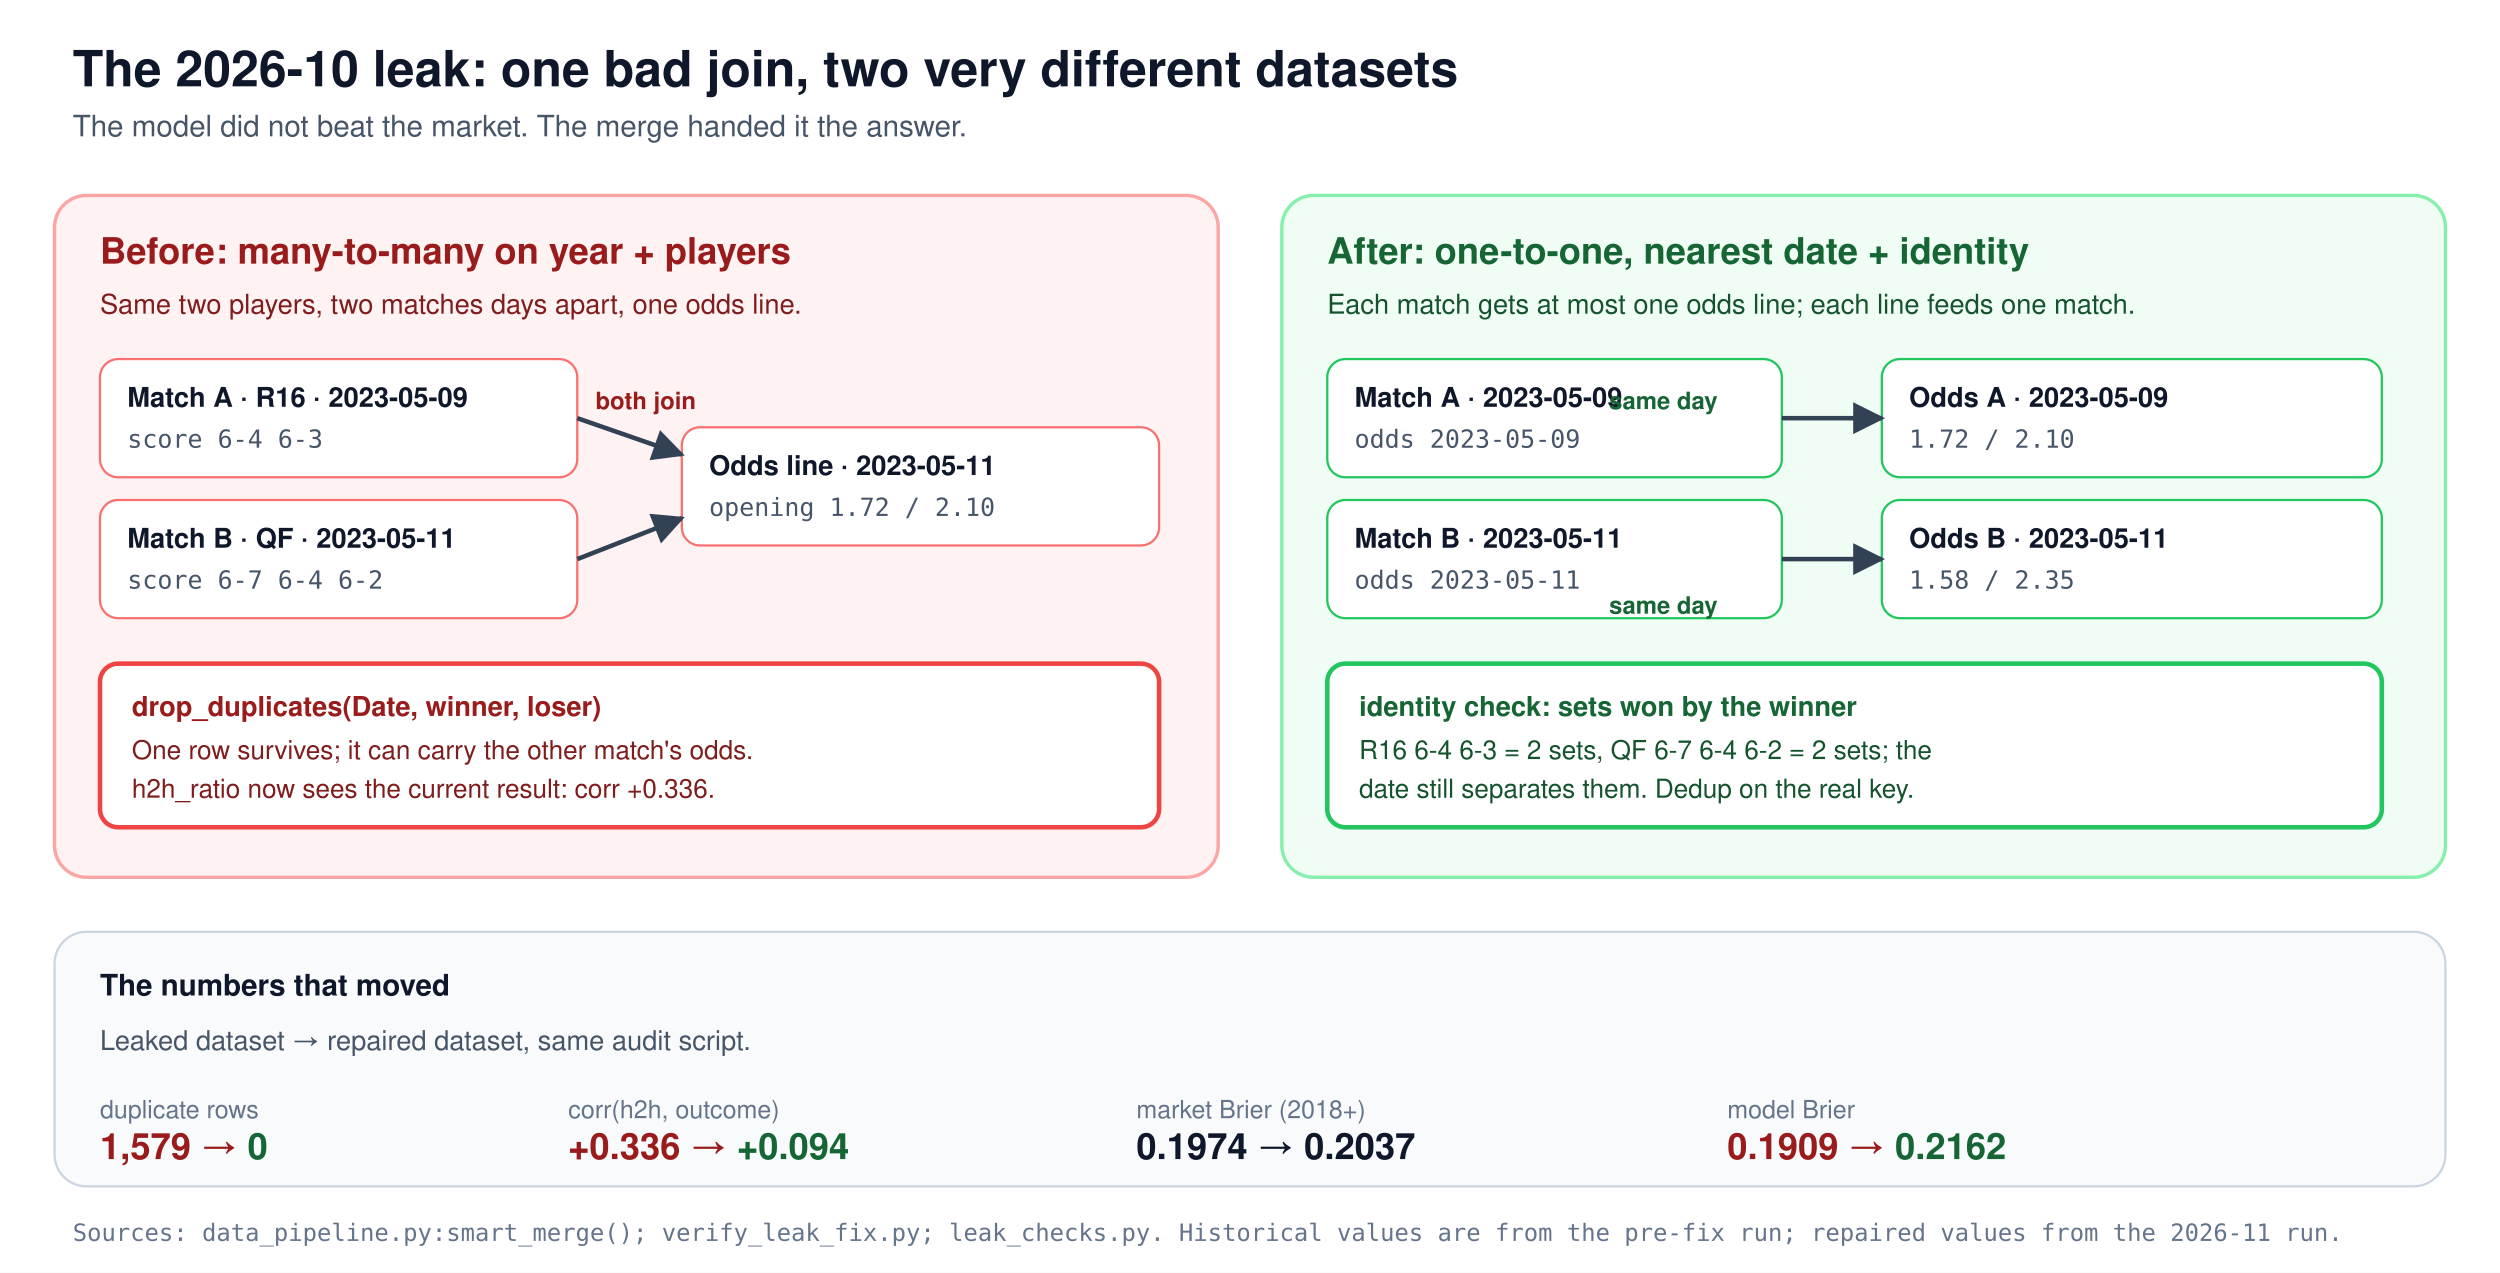
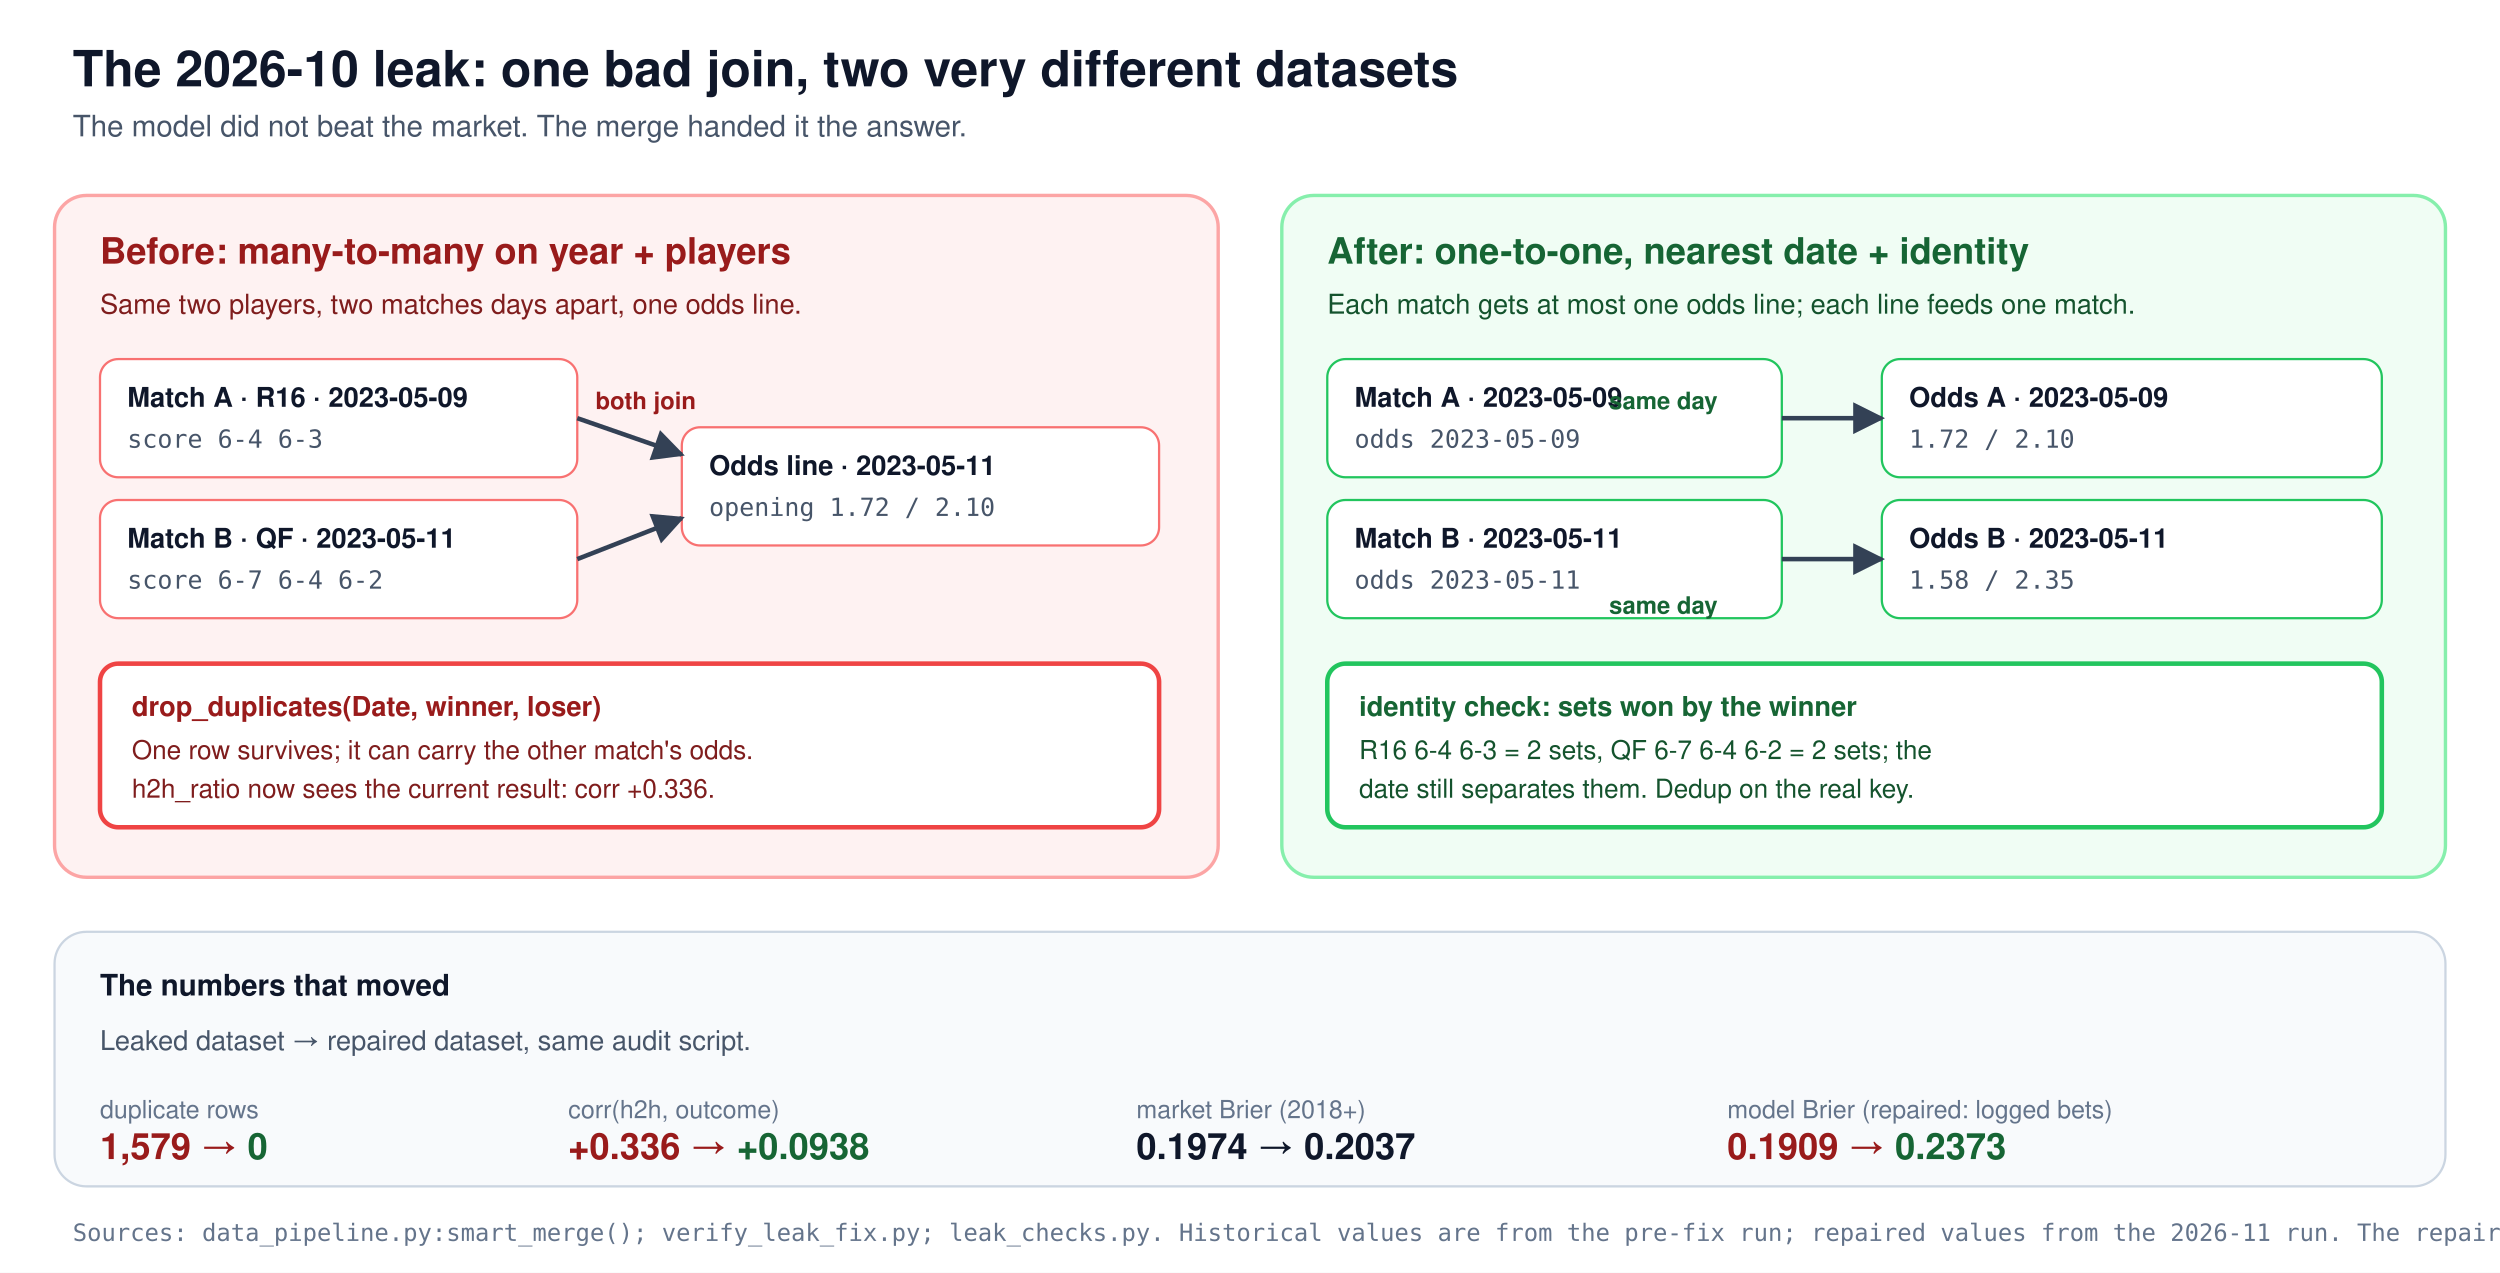
<svg xmlns="http://www.w3.org/2000/svg" viewBox="0 0 1100 560" role="img" aria-labelledby="title desc">
  <defs>
    <marker id="a" viewBox="0 0 10 10" refX="9" refY="5" markerWidth="7" markerHeight="7" orient="auto-start-reverse">
      <path d="M 0 0 L 10 5 L 0 10 z" fill="#334155" />
    </marker>
  </defs>
  <rect width="1100" height="560" fill="#ffffff" />
  <text x="32" y="38" font-family="-apple-system, Segoe UI, Helvetica, Arial, sans-serif" font-size="22" font-weight="700" fill="#0f172a">The 2026-10 leak: one bad join, two very different datasets</text>
  <text x="32" y="60" font-family="-apple-system, Segoe UI, Helvetica, Arial, sans-serif" font-size="13" fill="#475569">The model did not beat the market. The merge handed it the answer.</text>
  <rect x="24" y="86" width="512" height="300" rx="14" fill="#fef2f2" stroke="#fca5a5" stroke-width="1.5" />
  <text x="44" y="116" font-family="-apple-system, Segoe UI, Helvetica, Arial, sans-serif" font-size="16" font-weight="700" fill="#991b1b">Before: many-to-many on year + players</text>
  <text x="44" y="138" font-family="-apple-system, Segoe UI, Helvetica, Arial, sans-serif" font-size="12" fill="#7f1d1d">Same two players, two matches days apart, one odds line.</text>
  <rect x="44" y="158" width="210" height="52" rx="8" fill="#ffffff" stroke="#f87171" />
  <text x="56" y="179" font-family="-apple-system, Segoe UI, Helvetica, Arial, sans-serif" font-size="12" font-weight="700" fill="#0f172a">Match A · R16 · 2023-05-09</text>
  <text x="56" y="197" font-family="ui-monospace, Menlo, Consolas, monospace" font-size="11" fill="#475569">score 6-4 6-3</text>
  <rect x="44" y="220" width="210" height="52" rx="8" fill="#ffffff" stroke="#f87171" />
  <text x="56" y="241" font-family="-apple-system, Segoe UI, Helvetica, Arial, sans-serif" font-size="12" font-weight="700" fill="#0f172a">Match B · QF · 2023-05-11</text>
  <text x="56" y="259" font-family="ui-monospace, Menlo, Consolas, monospace" font-size="11" fill="#475569">score 6-7 6-4 6-2</text>
  <rect x="300" y="188" width="210" height="52" rx="8" fill="#ffffff" stroke="#f87171" />
  <text x="312" y="209" font-family="-apple-system, Segoe UI, Helvetica, Arial, sans-serif" font-size="12" font-weight="700" fill="#0f172a">Odds line · 2023-05-11</text>
  <text x="312" y="227" font-family="ui-monospace, Menlo, Consolas, monospace" font-size="11" fill="#475569">opening 1.72 / 2.10</text>
  <line x1="254" y1="184" x2="300" y2="200" stroke="#334155" stroke-width="2" marker-end="url(#a)" />
  <line x1="254" y1="246" x2="300" y2="228" stroke="#334155" stroke-width="2" marker-end="url(#a)" />
  <text x="262" y="180" font-family="-apple-system, Segoe UI, Helvetica, Arial, sans-serif" font-size="10.5" font-weight="700" fill="#991b1b">both join</text>
  <rect x="44" y="292" width="466" height="72" rx="8" fill="#ffffff" stroke="#ef4444" stroke-width="2" />
  <text x="58" y="315" font-family="-apple-system, Segoe UI, Helvetica, Arial, sans-serif" font-size="12" font-weight="700" fill="#991b1b">drop_duplicates(Date, winner, loser)</text>
  <text x="58" y="334" font-family="-apple-system, Segoe UI, Helvetica, Arial, sans-serif" font-size="11.5" fill="#7f1d1d">One row survives; it can carry the other match's odds.</text>
  <text x="58" y="351" font-family="-apple-system, Segoe UI, Helvetica, Arial, sans-serif" font-size="11.5" fill="#7f1d1d">h2h_ratio now sees the current result: corr +0.336.</text>
  <rect x="564" y="86" width="512" height="300" rx="14" fill="#f0fdf4" stroke="#86efac" stroke-width="1.5" />
  <text x="584" y="116" font-family="-apple-system, Segoe UI, Helvetica, Arial, sans-serif" font-size="16" font-weight="700" fill="#166534">After: one-to-one, nearest date + identity</text>
  <text x="584" y="138" font-family="-apple-system, Segoe UI, Helvetica, Arial, sans-serif" font-size="12" fill="#14532d">Each match gets at most one odds line; each line feeds one match.</text>
  <rect x="584" y="158" width="200" height="52" rx="8" fill="#ffffff" stroke="#22c55e" />
  <text x="596" y="179" font-family="-apple-system, Segoe UI, Helvetica, Arial, sans-serif" font-size="12" font-weight="700" fill="#0f172a">Match A · 2023-05-09</text>
  <text x="596" y="197" font-family="ui-monospace, Menlo, Consolas, monospace" font-size="11" fill="#475569">odds 2023-05-09</text>
  <rect x="584" y="220" width="200" height="52" rx="8" fill="#ffffff" stroke="#22c55e" />
  <text x="596" y="241" font-family="-apple-system, Segoe UI, Helvetica, Arial, sans-serif" font-size="12" font-weight="700" fill="#0f172a">Match B · 2023-05-11</text>
  <text x="596" y="259" font-family="ui-monospace, Menlo, Consolas, monospace" font-size="11" fill="#475569">odds 2023-05-11</text>
  <rect x="828" y="158" width="220" height="52" rx="8" fill="#ffffff" stroke="#22c55e" />
  <text x="840" y="179" font-family="-apple-system, Segoe UI, Helvetica, Arial, sans-serif" font-size="12" font-weight="700" fill="#0f172a">Odds A · 2023-05-09</text>
  <text x="840" y="197" font-family="ui-monospace, Menlo, Consolas, monospace" font-size="11" fill="#475569">1.72 / 2.10</text>
  <rect x="828" y="220" width="220" height="52" rx="8" fill="#ffffff" stroke="#22c55e" />
  <text x="840" y="241" font-family="-apple-system, Segoe UI, Helvetica, Arial, sans-serif" font-size="12" font-weight="700" fill="#0f172a">Odds B · 2023-05-11</text>
  <text x="840" y="259" font-family="ui-monospace, Menlo, Consolas, monospace" font-size="11" fill="#475569">1.58 / 2.35</text>
  <line x1="784" y1="184" x2="828" y2="184" stroke="#334155" stroke-width="2" marker-end="url(#a)" />
  <line x1="784" y1="246" x2="828" y2="246" stroke="#334155" stroke-width="2" marker-end="url(#a)" />
  <text x="708" y="180" font-family="-apple-system, Segoe UI, Helvetica, Arial, sans-serif" font-size="10.5" font-weight="700" fill="#166534">same day</text>
  <text x="708" y="270" font-family="-apple-system, Segoe UI, Helvetica, Arial, sans-serif" font-size="10.5" font-weight="700" fill="#166534">same day</text>
  <rect x="584" y="292" width="464" height="72" rx="8" fill="#ffffff" stroke="#22c55e" stroke-width="2" />
  <text x="598" y="315" font-family="-apple-system, Segoe UI, Helvetica, Arial, sans-serif" font-size="12" font-weight="700" fill="#166534">identity check: sets won by the winner</text>
  <text x="598" y="334" font-family="-apple-system, Segoe UI, Helvetica, Arial, sans-serif" font-size="11.5" fill="#14532d">R16 6-4 6-3 = 2 sets, QF 6-7 6-4 6-2 = 2 sets; the</text>
  <text x="598" y="351" font-family="-apple-system, Segoe UI, Helvetica, Arial, sans-serif" font-size="11.5" fill="#14532d">date still separates them. Dedup on the real key.</text>
  <rect x="24" y="410" width="1052" height="112" rx="14" fill="#f8fafc" stroke="#cbd5e1" />
  <text x="44" y="438" font-family="-apple-system, Segoe UI, Helvetica, Arial, sans-serif" font-size="13" font-weight="700" fill="#0f172a">The numbers that moved</text>
  <text x="44" y="462" font-family="-apple-system, Segoe UI, Helvetica, Arial, sans-serif" font-size="12" fill="#475569">Leaked dataset → repaired dataset, same audit script.</text>
  <text x="44" y="492" font-family="-apple-system, Segoe UI, Helvetica, Arial, sans-serif" font-size="11" fill="#64748b">duplicate rows</text>
  <text x="44" y="510" font-family="-apple-system, Segoe UI, Helvetica, Arial, sans-serif" font-size="16" font-weight="700" fill="#991b1b">1,579 → <tspan fill="#166534">0</tspan>
  </text>
  <text x="250" y="492" font-family="-apple-system, Segoe UI, Helvetica, Arial, sans-serif" font-size="11" fill="#64748b">corr(h2h, outcome)</text>
-   <text x="250" y="510" font-family="-apple-system, Segoe UI, Helvetica, Arial, sans-serif" font-size="16" font-weight="700" fill="#991b1b">+0.336 → <tspan fill="#166534">+0.094</tspan>
+   <text x="250" y="510" font-family="-apple-system, Segoe UI, Helvetica, Arial, sans-serif" font-size="16" font-weight="700" fill="#991b1b">+0.336 → <tspan fill="#166534">+0.0938</tspan>
  </text>
  <text x="500" y="492" font-family="-apple-system, Segoe UI, Helvetica, Arial, sans-serif" font-size="11" fill="#64748b">market Brier (2018+)</text>
  <text x="500" y="510" font-family="-apple-system, Segoe UI, Helvetica, Arial, sans-serif" font-size="16" font-weight="700" fill="#0f172a">0.1974 → <tspan fill="#0f172a">0.2037</tspan>
  </text>
-   <text x="760" y="492" font-family="-apple-system, Segoe UI, Helvetica, Arial, sans-serif" font-size="11" fill="#64748b">model Brier</text>
-   <text x="760" y="510" font-family="-apple-system, Segoe UI, Helvetica, Arial, sans-serif" font-size="16" font-weight="700" fill="#991b1b">0.1909 → <tspan fill="#166534">0.2162</tspan>
+   <text x="760" y="492" font-family="-apple-system, Segoe UI, Helvetica, Arial, sans-serif" font-size="11" fill="#64748b">model Brier (repaired: logged bets)</text>
+   <text x="760" y="510" font-family="-apple-system, Segoe UI, Helvetica, Arial, sans-serif" font-size="16" font-weight="700" fill="#991b1b">0.1909 → <tspan fill="#166534">0.2373</tspan>
  </text>
-   <text x="32" y="546" font-family="ui-monospace, Menlo, Consolas, monospace" font-size="10.5" fill="#64748b">Sources: data_pipeline.py:smart_merge(); verify_leak_fix.py; leak_checks.py. Historical values are from the pre-fix run; repaired values from the 2026-11 run.</text>
+   <text x="32" y="546" font-family="ui-monospace, Menlo, Consolas, monospace" font-size="10.5" fill="#64748b">Sources: data_pipeline.py:smart_merge(); verify_leak_fix.py; leak_checks.py. Historical values are from the pre-fix run; repaired values from the 2026-11 run. The repaired model Brier is measured on the 1,825 logged bets, where the market scores 0.2186.</text>
</svg>
